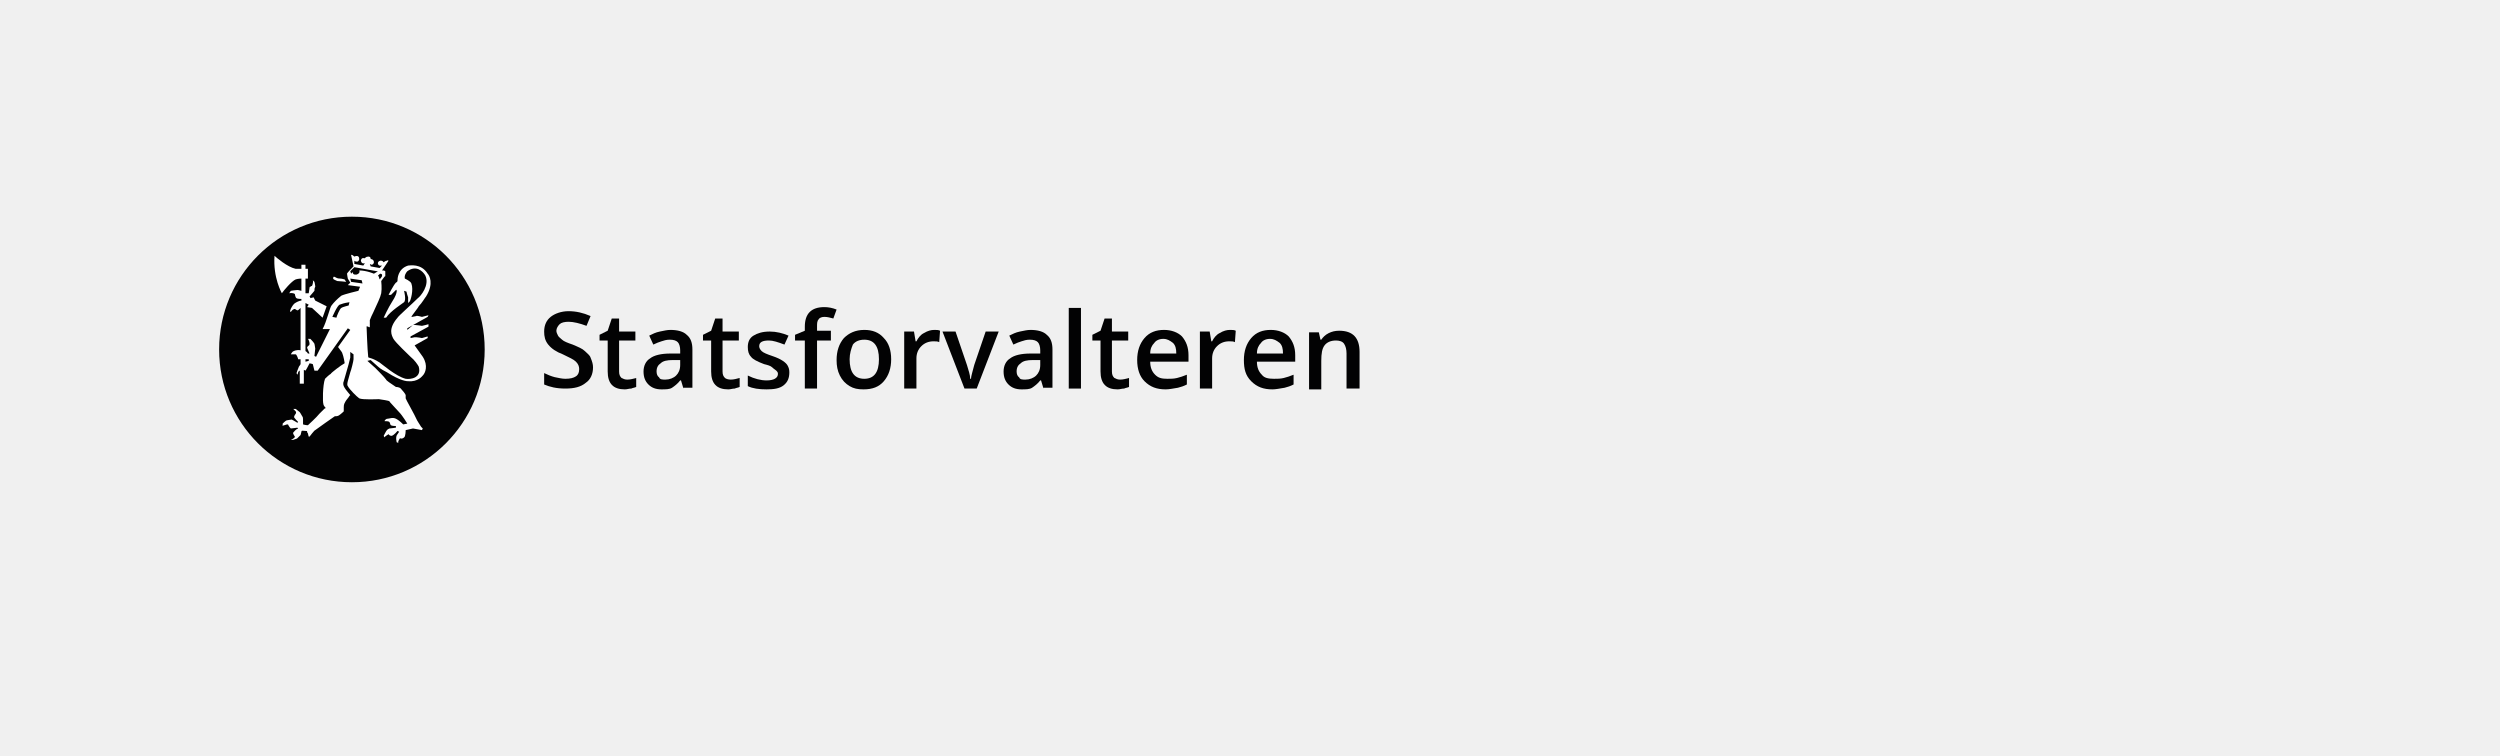
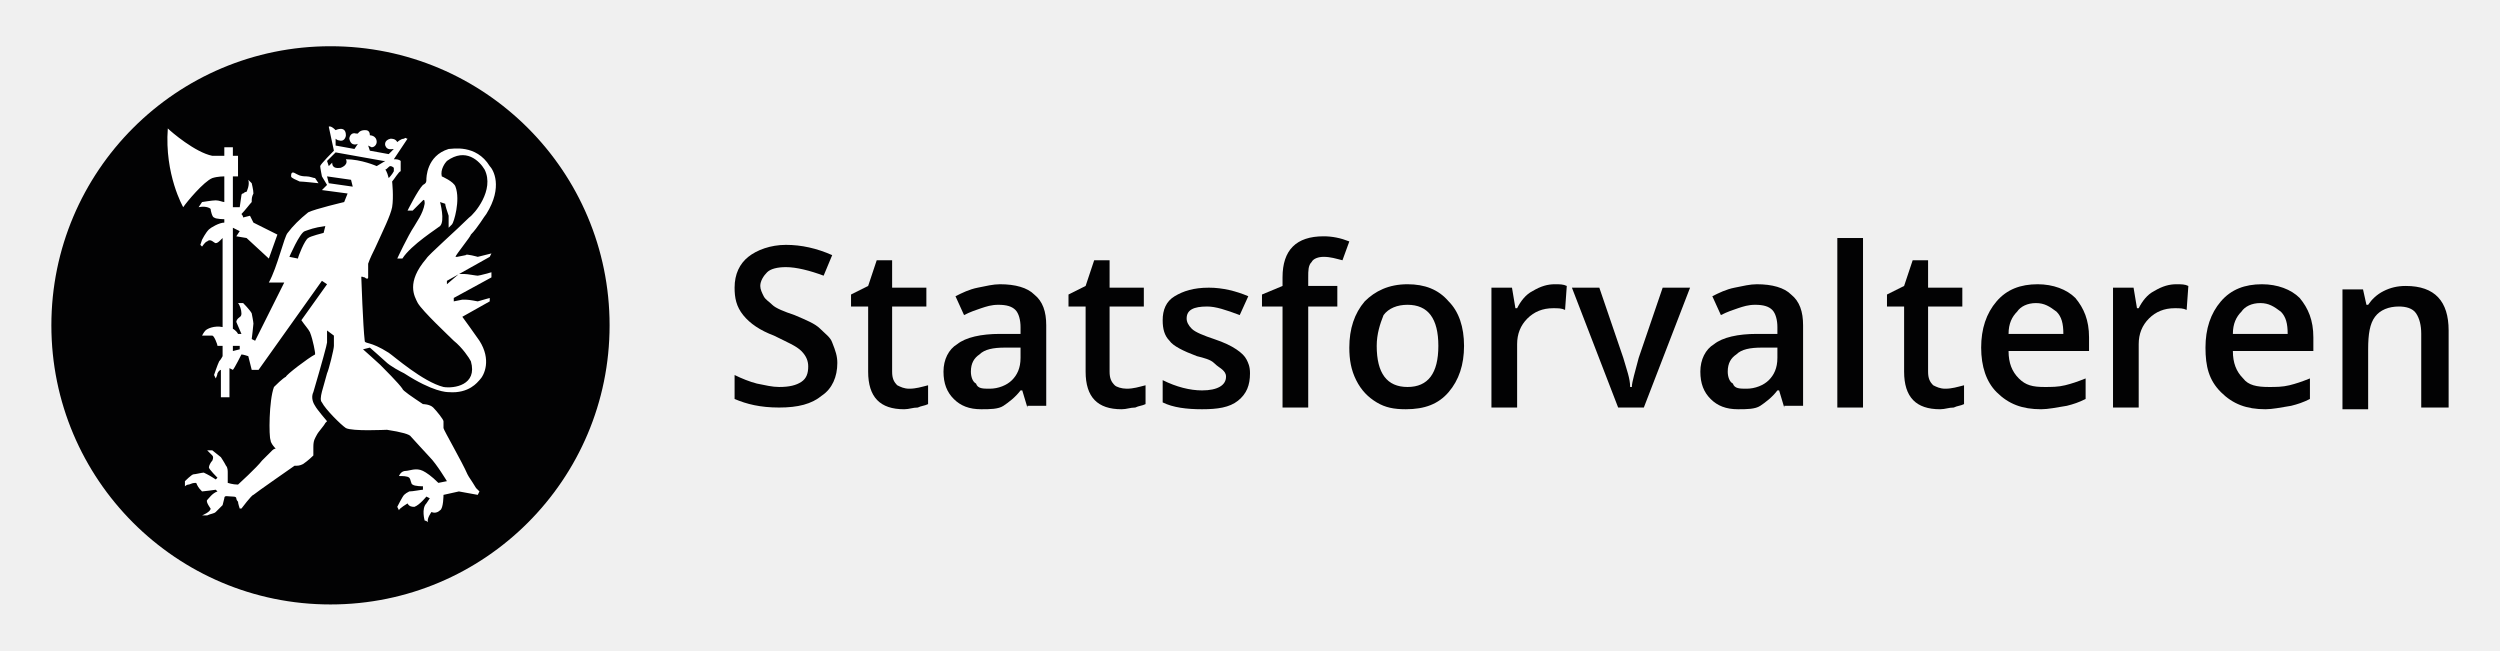
- <svg xmlns="http://www.w3.org/2000/svg" version="1.1" id="_x31_-linje_logo_Troms_og_Finnmark" x="0px" y="0px" viewBox="0 0 306.9 92.7" style="enable-background:new 0 0 306.9 92.7;" xml:space="preserve">
-   <style type="text/css">
- 	.st0{fill:#020203;}
- 	.st1{fill:#FFFFFF;}
- </style>
+ <svg xmlns="http://www.w3.org/2000/svg" id="_x31_-linje_logo_Troms_og_Finnmark" version="1.1" viewBox="0 0 146 38">
+   <defs>
+     <style>
+       .st0 {
+         fill: #fff;
+       }
+ 
+       .st1 {
+         fill: #020203;
+       }
+     </style>
+   </defs>
  <g>
-     <path class="st0" d="M72.8,45.1c0,0.8-0.3,1.5-0.9,1.9c-0.6,0.5-1.4,0.7-2.5,0.7s-1.9-0.2-2.6-0.5v-1.4c0.4,0.2,0.9,0.4,1.3,0.5   c0.5,0.1,0.9,0.2,1.3,0.2c0.6,0,1-0.1,1.3-0.3c0.3-0.2,0.4-0.5,0.4-0.9c0-0.3-0.1-0.6-0.4-0.9s-0.8-0.5-1.6-0.9   c-0.8-0.3-1.4-0.7-1.8-1.2s-0.5-1-0.5-1.6c0-0.8,0.3-1.4,0.8-1.8s1.3-0.7,2.2-0.7c0.9,0,1.8,0.2,2.7,0.6l-0.5,1.2   c-0.8-0.3-1.6-0.5-2.2-0.5c-0.5,0-0.9,0.1-1.1,0.3s-0.4,0.5-0.4,0.8c0,0.2,0.1,0.4,0.2,0.6c0.1,0.2,0.3,0.3,0.5,0.5   s0.7,0.4,1.3,0.6c0.7,0.3,1.2,0.5,1.5,0.8s0.6,0.5,0.7,0.8C72.7,44.4,72.8,44.7,72.8,45.1z" />
-     <path class="st0" d="M77,46.6c0.4,0,0.7-0.1,1.1-0.2v1.1c-0.2,0.1-0.4,0.1-0.6,0.2c-0.3,0-0.5,0.1-0.8,0.1c-1.4,0-2.1-0.7-2.1-2.2   v-3.8h-1v-0.7l1-0.5l0.5-1.5H76v1.6h2v1.1h-2v3.8c0,0.4,0.1,0.6,0.3,0.8C76.5,46.5,76.7,46.6,77,46.6z" />
-     <path class="st0" d="M83.9,47.7l-0.3-1h-0.1c-0.3,0.4-0.7,0.7-1,0.9s-0.8,0.2-1.3,0.2c-0.7,0-1.2-0.2-1.6-0.6   c-0.4-0.4-0.6-0.9-0.6-1.6c0-0.7,0.3-1.3,0.8-1.6c0.5-0.4,1.4-0.6,2.5-0.6l1.2,0V43c0-0.4-0.1-0.8-0.3-1c-0.2-0.2-0.5-0.3-1-0.3   c-0.4,0-0.7,0.1-1,0.2c-0.3,0.1-0.6,0.2-1,0.4l-0.5-1.1c0.4-0.2,0.8-0.4,1.3-0.5s0.9-0.2,1.3-0.2c0.9,0,1.6,0.2,2,0.6   c0.5,0.4,0.7,1,0.7,1.8v4.7H83.9z M81.7,46.6c0.5,0,1-0.2,1.3-0.5c0.3-0.3,0.5-0.7,0.5-1.3v-0.6l-0.9,0c-0.7,0-1.2,0.1-1.5,0.4   c-0.3,0.2-0.5,0.5-0.5,1c0,0.3,0.1,0.6,0.3,0.7C81,46.6,81.3,46.6,81.7,46.6z" />
-     <path class="st0" d="M89.7,46.6c0.4,0,0.7-0.1,1.1-0.2v1.1c-0.2,0.1-0.4,0.1-0.6,0.2c-0.3,0-0.5,0.1-0.8,0.1   c-1.4,0-2.1-0.7-2.1-2.2v-3.8h-1v-0.7l1-0.5l0.5-1.5h0.9v1.6h2v1.1h-2v3.8c0,0.4,0.1,0.6,0.3,0.8C89.1,46.5,89.4,46.6,89.7,46.6z" />
-     <path class="st0" d="M96.9,45.7c0,0.7-0.2,1.2-0.7,1.6s-1.2,0.5-2.1,0.5c-0.9,0-1.7-0.1-2.3-0.4v-1.3c0.8,0.4,1.6,0.6,2.3,0.6   c0.9,0,1.4-0.3,1.4-0.8c0-0.2-0.1-0.3-0.2-0.4c-0.1-0.1-0.3-0.2-0.5-0.4s-0.6-0.3-1-0.4c-0.8-0.3-1.4-0.6-1.6-0.9   c-0.3-0.3-0.4-0.7-0.4-1.2c0-0.6,0.2-1.1,0.7-1.4c0.5-0.3,1.1-0.5,2-0.5c0.8,0,1.6,0.2,2.3,0.5l-0.5,1.1c-0.8-0.3-1.4-0.5-1.9-0.5   c-0.8,0-1.2,0.2-1.2,0.7c0,0.2,0.1,0.4,0.3,0.6c0.2,0.2,0.7,0.4,1.3,0.6c0.6,0.2,1,0.4,1.3,0.6s0.5,0.4,0.6,0.6   S96.9,45.3,96.9,45.7z" />
-     <path class="st0" d="M102,41.8h-1.7v5.9h-1.5v-5.9h-1.2v-0.7l1.2-0.5v-0.5c0-0.8,0.2-1.4,0.6-1.8c0.4-0.4,1-0.6,1.8-0.6   c0.5,0,1,0.1,1.5,0.3l-0.4,1.1c-0.4-0.1-0.7-0.2-1.1-0.2c-0.3,0-0.6,0.1-0.7,0.3c-0.2,0.2-0.2,0.5-0.2,0.9v0.5h1.7V41.8z" />
-     <path class="st0" d="M109.4,44.1c0,1.1-0.3,2-0.9,2.7s-1.4,1-2.5,1c-0.7,0-1.2-0.1-1.7-0.4s-0.9-0.7-1.2-1.3   c-0.3-0.6-0.4-1.2-0.4-1.9c0-1.1,0.3-2,0.9-2.7c0.6-0.6,1.4-1,2.5-1c1,0,1.8,0.3,2.4,1C109.1,42.1,109.4,43,109.4,44.1z    M104.3,44.1c0,1.6,0.6,2.4,1.8,2.4c1.2,0,1.8-0.8,1.8-2.4c0-1.6-0.6-2.4-1.8-2.4c-0.6,0-1.1,0.2-1.4,0.6   C104.5,42.8,104.3,43.4,104.3,44.1z" />
-     <path class="st0" d="M114.7,40.5c0.3,0,0.5,0,0.7,0.1l-0.1,1.4c-0.2-0.1-0.4-0.1-0.7-0.1c-0.6,0-1.1,0.2-1.5,0.6   c-0.4,0.4-0.6,0.9-0.6,1.5v3.7h-1.5v-7h1.2l0.2,1.2h0.1c0.2-0.4,0.5-0.8,0.9-1C113.9,40.6,114.3,40.5,114.7,40.5z" />
-     <path class="st0" d="M118.4,47.7l-2.7-7h1.6l1.4,4.1c0.2,0.7,0.4,1.2,0.4,1.7h0.1c0-0.3,0.2-0.9,0.4-1.7l1.4-4.1h1.6l-2.7,7H118.4z   " />
-     <path class="st0" d="M128.1,47.7l-0.3-1h-0.1c-0.3,0.4-0.7,0.7-1,0.9s-0.8,0.2-1.3,0.2c-0.7,0-1.2-0.2-1.6-0.6   c-0.4-0.4-0.6-0.9-0.6-1.6c0-0.7,0.3-1.3,0.8-1.6c0.5-0.4,1.4-0.6,2.5-0.6l1.2,0V43c0-0.4-0.1-0.8-0.3-1c-0.2-0.2-0.5-0.3-1-0.3   c-0.4,0-0.7,0.1-1,0.2c-0.3,0.1-0.6,0.2-1,0.4l-0.5-1.1c0.4-0.2,0.8-0.4,1.3-0.5s0.9-0.2,1.3-0.2c0.9,0,1.6,0.2,2,0.6   c0.5,0.4,0.7,1,0.7,1.8v4.7H128.1z M125.9,46.6c0.5,0,1-0.2,1.3-0.5c0.3-0.3,0.5-0.7,0.5-1.3v-0.6l-0.9,0c-0.7,0-1.2,0.1-1.5,0.4   c-0.3,0.2-0.5,0.5-0.5,1c0,0.3,0.1,0.6,0.3,0.7C125.2,46.6,125.5,46.6,125.9,46.6z" />
-     <path class="st0" d="M132.7,47.7h-1.5v-9.9h1.5V47.7z" />
-     <path class="st0" d="M137.5,46.6c0.4,0,0.7-0.1,1.1-0.2v1.1c-0.2,0.1-0.4,0.1-0.6,0.2c-0.3,0-0.5,0.1-0.8,0.1   c-1.4,0-2.1-0.7-2.1-2.2v-3.8h-1v-0.7l1-0.5l0.5-1.5h0.9v1.6h2v1.1h-2v3.8c0,0.4,0.1,0.6,0.3,0.8C137,46.5,137.2,46.6,137.5,46.6z" />
-     <path class="st0" d="M143.1,47.8c-1.1,0-1.9-0.3-2.6-1c-0.6-0.6-0.9-1.5-0.9-2.6c0-1.1,0.3-2,0.9-2.7c0.6-0.7,1.4-1,2.4-1   c0.9,0,1.7,0.3,2.2,0.8c0.5,0.6,0.8,1.3,0.8,2.3v0.8h-4.7c0,0.7,0.2,1.2,0.6,1.6s0.8,0.5,1.5,0.5c0.4,0,0.8,0,1.2-0.1   c0.4-0.1,0.7-0.2,1.2-0.4v1.2c-0.4,0.2-0.7,0.3-1.1,0.4C144,47.7,143.5,47.8,143.1,47.8z M142.8,41.6c-0.5,0-0.9,0.2-1.1,0.5   c-0.3,0.3-0.5,0.7-0.5,1.3h3.2c0-0.6-0.1-1-0.4-1.3C143.6,41.8,143.3,41.6,142.8,41.6z" />
-     <path class="st0" d="M151,40.5c0.3,0,0.5,0,0.7,0.1l-0.1,1.4c-0.2-0.1-0.4-0.1-0.7-0.1c-0.6,0-1.1,0.2-1.5,0.6   c-0.4,0.4-0.6,0.9-0.6,1.5v3.7h-1.5v-7h1.2l0.2,1.2h0.1c0.2-0.4,0.5-0.8,0.9-1C150.2,40.6,150.6,40.5,151,40.5z" />
-     <path class="st0" d="M156.2,47.8c-1.1,0-1.9-0.3-2.6-1s-0.9-1.5-0.9-2.6c0-1.1,0.3-2,0.9-2.7c0.6-0.7,1.4-1,2.4-1   c0.9,0,1.7,0.3,2.2,0.8c0.5,0.6,0.8,1.3,0.8,2.3v0.8h-4.7c0,0.7,0.2,1.2,0.6,1.6c0.3,0.4,0.8,0.5,1.5,0.5c0.4,0,0.8,0,1.2-0.1   s0.7-0.2,1.2-0.4v1.2c-0.4,0.2-0.7,0.3-1.1,0.4C157.1,47.7,156.6,47.8,156.2,47.8z M155.9,41.6c-0.5,0-0.9,0.2-1.1,0.5   c-0.3,0.3-0.5,0.7-0.5,1.3h3.2c0-0.6-0.1-1-0.4-1.3C156.7,41.8,156.4,41.6,155.9,41.6z" />
-     <path class="st0" d="M166.8,47.7h-1.5v-4.3c0-0.5-0.1-0.9-0.3-1.2c-0.2-0.3-0.6-0.4-1-0.4c-0.6,0-1.1,0.2-1.4,0.6s-0.4,1-0.4,1.9   v3.5h-1.5v-7h1.2l0.2,0.9h0.1c0.2-0.3,0.5-0.6,0.9-0.8c0.4-0.2,0.8-0.3,1.3-0.3c1.7,0,2.5,0.9,2.5,2.6V47.7z" />
+     <path class="st1" d="M48.9,21.2c0,.8-.3,1.5-.9,1.9-.6.5-1.4.7-2.5.7s-1.9-.2-2.6-.5v-1.4c.4.2.9.4,1.3.5.5.1.9.2,1.3.2.6,0,1-.1,1.3-.3s.4-.5.4-.9c0-.3-.1-.6-.4-.9s-.8-.5-1.6-.9c-.8-.3-1.4-.7-1.8-1.2s-.5-1-.5-1.6c0-.8.3-1.4.8-1.8s1.3-.7,2.2-.7,1.8.2,2.7.6l-.5,1.2c-.8-.3-1.6-.5-2.2-.5-.5,0-.9.1-1.1.3s-.4.5-.4.8c0,.2.1.4.2.6.1.2.3.3.5.5s.7.4,1.3.6c.7.3,1.2.5,1.5.8s.6.5.7.8c.2.5.3.8.3,1.2Z" />
+     <path class="st1" d="M53.1,22.7c.4,0,.7-.1,1.1-.2v1.1c-.2.1-.4.1-.6.2-.3,0-.5.1-.8.1-1.4,0-2.1-.7-2.1-2.2v-3.8h-1v-.7l1-.5.5-1.5h.9v1.6h2v1.1h-2v3.8c0,.4.1.6.3.8.2.1.4.2.7.2Z" />
+     <path class="st1" d="M60,23.8l-.3-1h-.1c-.3.4-.7.7-1,.9s-.8.2-1.3.2c-.7,0-1.2-.2-1.6-.6-.4-.4-.6-.9-.6-1.6s.3-1.3.8-1.6c.5-.4,1.4-.6,2.5-.6h1.2v-.4c0-.4-.1-.8-.3-1-.2-.2-.5-.3-1-.3-.4,0-.7.1-1,.2-.3.1-.6.2-1,.4l-.5-1.1c.4-.2.8-.4,1.3-.5s.9-.2,1.3-.2c.9,0,1.6.2,2,.6.5.4.7,1,.7,1.8v4.7h-1.1v.1ZM57.8,22.7c.5,0,1-.2,1.3-.5s.5-.7.5-1.3v-.6h-.9c-.7,0-1.2.1-1.5.4-.3.2-.5.5-.5,1,0,.3.1.6.3.7.1.3.4.3.8.3Z" />
+     <path class="st1" d="M65.8,22.7c.4,0,.7-.1,1.1-.2v1.1c-.2.1-.4.1-.6.2-.3,0-.5.1-.8.1-1.4,0-2.1-.7-2.1-2.2v-3.8h-1v-.7l1-.5.5-1.5h.9v1.6h2v1.1h-2v3.8c0,.4.1.6.3.8.1.1.4.2.7.2Z" />
+     <path class="st1" d="M73,21.8c0,.7-.2,1.2-.7,1.6s-1.2.5-2.1.5-1.7-.1-2.3-.4v-1.3c.8.4,1.6.6,2.3.6.9,0,1.4-.3,1.4-.8,0-.2-.1-.3-.2-.4-.1-.1-.3-.2-.5-.4s-.6-.3-1-.4c-.8-.3-1.4-.6-1.6-.9-.3-.3-.4-.7-.4-1.2,0-.6.2-1.1.7-1.4.5-.3,1.1-.5,2-.5.8,0,1.6.2,2.3.5l-.5,1.1c-.8-.3-1.4-.5-1.9-.5-.8,0-1.2.2-1.2.7,0,.2.1.4.3.6.2.2.7.4,1.3.6.6.2,1,.4,1.3.6s.5.4.6.6.2.4.2.8Z" />
+     <path class="st1" d="M78.1,17.9h-1.7v5.9h-1.5v-5.9h-1.2v-.7l1.2-.5v-.5c0-.8.2-1.4.6-1.8.4-.4,1-.6,1.8-.6.5,0,1,.1,1.5.3l-.4,1.1c-.4-.1-.7-.2-1.1-.2-.3,0-.6.1-.7.3-.2.2-.2.5-.2.9v.5h1.7s0,1.2,0,1.2Z" />
+     <path class="st1" d="M85.5,20.2c0,1.1-.3,2-.9,2.7s-1.4,1-2.5,1c-.7,0-1.2-.1-1.7-.4s-.9-.7-1.2-1.3c-.3-.6-.4-1.2-.4-1.9,0-1.1.3-2,.9-2.7.6-.6,1.4-1,2.5-1,1,0,1.8.3,2.4,1,.6.6.9,1.5.9,2.6ZM80.4,20.2c0,1.6.6,2.4,1.8,2.4s1.8-.8,1.8-2.4-.6-2.4-1.8-2.4c-.6,0-1.1.2-1.4.6-.2.5-.4,1.1-.4,1.8Z" />
+     <path class="st1" d="M90.8,16.6c.3,0,.5,0,.7.1l-.1,1.4c-.2-.1-.4-.1-.7-.1-.6,0-1.1.2-1.5.6-.4.4-.6.9-.6,1.5v3.7h-1.5v-7h1.2l.2,1.2h.1c.2-.4.5-.8.9-1,.5-.3.9-.4,1.3-.4Z" />
+     <path class="st1" d="M94.5,23.8l-2.7-7h1.6l1.4,4.1c.2.7.4,1.2.4,1.7h.1c0-.3.2-.9.4-1.7l1.4-4.1h1.6l-2.7,7h-1.5Z" />
+     <path class="st1" d="M104.2,23.8l-.3-1h-.1c-.3.4-.7.7-1,.9s-.8.2-1.3.2c-.7,0-1.2-.2-1.6-.6-.4-.4-.6-.9-.6-1.6s.3-1.3.8-1.6c.5-.4,1.4-.6,2.5-.6h1.2v-.4c0-.4-.1-.8-.3-1-.2-.2-.5-.3-1-.3-.4,0-.7.1-1,.2-.3.1-.6.2-1,.4l-.5-1.1c.4-.2.8-.4,1.3-.5s.9-.2,1.3-.2c.9,0,1.6.2,2,.6.5.4.7,1,.7,1.8v4.7h-1.1v.1ZM102,22.7c.5,0,1-.2,1.3-.5s.5-.7.5-1.3v-.6h-.9c-.7,0-1.2.1-1.5.4-.3.2-.5.5-.5,1,0,.3.1.6.3.7.1.3.4.3.8.3Z" />
+     <path class="st1" d="M108.8,23.8h-1.5v-9.9h1.5v9.9Z" />
+     <path class="st1" d="M113.6,22.7c.4,0,.7-.1,1.1-.2v1.1c-.2.1-.4.1-.6.2-.3,0-.5.1-.8.1-1.4,0-2.1-.7-2.1-2.2v-3.8h-1v-.7l1-.5.5-1.5h.9v1.6h2v1.1h-2v3.8c0,.4.1.6.3.8.2.1.4.2.7.2Z" />
+     <path class="st1" d="M119.2,23.9c-1.1,0-1.9-.3-2.6-1-.6-.6-.9-1.5-.9-2.6s.3-2,.9-2.7c.6-.7,1.4-1,2.4-1,.9,0,1.7.3,2.2.8.5.6.8,1.3.8,2.3v.8h-4.7c0,.7.2,1.2.6,1.6s.8.5,1.5.5c.4,0,.8,0,1.2-.1s.7-.2,1.2-.4v1.2c-.4.2-.7.3-1.1.4-.6.1-1.1.2-1.5.2ZM118.9,17.7c-.5,0-.9.2-1.1.5-.3.3-.5.7-.5,1.3h3.2c0-.6-.1-1-.4-1.3-.4-.3-.7-.5-1.2-.5Z" />
+     <path class="st1" d="M127.1,16.6c.3,0,.5,0,.7.1l-.1,1.4c-.2-.1-.4-.1-.7-.1-.6,0-1.1.2-1.5.6-.4.4-.6.9-.6,1.5v3.7h-1.5v-7h1.2l.2,1.2h.1c.2-.4.5-.8.9-1,.5-.3.9-.4,1.3-.4Z" />
+     <path class="st1" d="M132.3,23.9c-1.1,0-1.9-.3-2.6-1s-.9-1.5-.9-2.6.3-2,.9-2.7c.6-.7,1.4-1,2.4-1,.9,0,1.7.3,2.2.8.5.6.8,1.3.8,2.3v.8h-4.7c0,.7.2,1.2.6,1.6.3.4.8.5,1.5.5.4,0,.8,0,1.2-.1s.7-.2,1.2-.4v1.2c-.4.2-.7.3-1.1.4-.6.1-1.1.2-1.5.2ZM132,17.7c-.5,0-.9.2-1.1.5-.3.3-.5.7-.5,1.3h3.2c0-.6-.1-1-.4-1.3-.4-.3-.7-.5-1.2-.5Z" />
+     <path class="st1" d="M142.9,23.8h-1.5v-4.3c0-.5-.1-.9-.3-1.2s-.6-.4-1-.4c-.6,0-1.1.2-1.4.6s-.4,1-.4,1.9v3.5h-1.5v-7h1.2l.2.9h.1c.2-.3.5-.6.9-.8s.8-.3,1.3-.3c1.7,0,2.5.9,2.5,2.6v4.5h-.1Z" />
  </g>
-   <circle class="st0" cx="43.2" cy="42.9" r="16.3" />
-   <g id="XMLID_226_">
-     <path id="XMLID_227_" class="st1" d="M42.5,34.6c0,0-0.9-0.1-1.1-0.1c-0.2-0.1-0.5-0.2-0.5-0.3c0-0.1,0-0.3,0.2-0.2   c0.2,0.1,0.3,0.2,0.7,0.2c0.2,0,0.4,0.1,0.5,0.1L42.5,34.6z M34.6,36c0.2-0.3,1.2-1.5,1.7-1.7c0.3-0.1,0.7-0.1,0.7-0.1v1.5   c-0.1,0-0.3-0.1-0.5-0.1c-0.2,0-0.8,0.1-0.8,0.1L35.5,36c0.5-0.1,0.7,0.1,0.7,0.1c0,0.1,0.1,0.5,0.2,0.5c0.1,0.1,0.6,0.1,0.6,0.1   l0,0.2c-0.3,0-0.8,0.3-0.9,0.4c-0.2,0.2-0.4,0.6-0.4,0.6l-0.1,0.3l0.1,0.1c0,0,0.2-0.3,0.3-0.3c0.2-0.2,0.4,0.1,0.5,0.1   c0.1,0,0.2-0.1,0.3-0.2c0.1-0.1,0.1-0.1,0.1-0.1V43c-0.5-0.1-0.9,0.1-1,0.2c-0.1,0.1-0.2,0.3-0.2,0.3c0.1,0,0.5,0,0.6,0   c0.1,0,0.3,0.5,0.3,0.6c0.1,0,0.3,0,0.3,0s0,0.6,0,0.6s-0.1,0.2-0.2,0.3c-0.1,0.2-0.3,0.8-0.3,0.8l0.1,0.2c0,0,0.1-0.2,0.1-0.3   c0.1-0.2,0.2-0.2,0.2-0.2v1.6h0.5v-1.7c0,0,0.2,0.1,0.2,0.1c0.1-0.1,0.5-0.9,0.5-0.9c0.1,0,0.4,0.1,0.4,0.1l0.2,0.8H39l3.7-5.2   l0.3,0.2l-1.5,2.1c0.2,0.3,0.4,0.5,0.5,0.7c0.2,0.5,0.3,1.2,0.3,1.2c0,0.1,0,0.1,0,0.1c-0.4,0.2-1.7,1.2-1.7,1.3   c-0.2,0.1-0.6,0.5-0.7,0.6c-0.3,0.8-0.3,2.9-0.2,3.1c0,0.2,0.3,0.5,0.3,0.5s-0.1,0-0.2,0.1c-0.1,0.1-0.6,0.6-0.6,0.6   c-0.3,0.4-1.4,1.4-1.4,1.4c-0.3,0-0.6-0.1-0.6-0.1c0,0,0-0.5,0-0.6c0-0.1,0-0.3-0.1-0.4c-0.1-0.2-0.3-0.5-0.3-0.5   c0,0-0.5-0.4-0.5-0.4l-0.3,0c0,0,0.2,0.2,0.3,0.3c0.1,0.1,0,0.3,0,0.3c-0.1,0.1-0.2,0.3-0.2,0.4c0,0.1,0.5,0.6,0.5,0.6   s-0.1,0.1-0.1,0.1c0,0-0.3-0.2-0.5-0.3c-0.2-0.1-0.2-0.1-0.2-0.1c-0.1,0-0.5,0.1-0.6,0.1c-0.1,0-0.5,0.4-0.5,0.4l0,0.3   c0,0,0.1-0.1,0.2-0.1c0.1,0,0.2-0.1,0.4-0.1c0.1,0,0.1,0.1,0.1,0.1c0.1,0.2,0.2,0.3,0.3,0.4c0.1,0,0.8-0.1,0.8-0.1l0.1,0.1   c-0.3,0.1-0.5,0.4-0.6,0.5c-0.1,0.1,0.2,0.5,0.2,0.5s0,0,0,0c0,0.2-0.5,0.4-0.5,0.4c0,0,0.2,0,0.2,0s0.1,0,0.1,0   c0.2-0.1,0.4-0.1,0.5-0.2c0.2-0.2,0.4-0.4,0.4-0.4s0.1-0.4,0.1-0.4c0-0.2,0.2-0.1,0.5-0.1c0.2,0,0.2,0,0.2,0.1c0,0,0,0.1,0.1,0.2   c0,0.1,0.1,0.4,0.1,0.4l0.1,0c0,0,0.6-0.8,0.7-0.8c0.1-0.1,2.4-1.7,2.4-1.7c0.2,0,0.3,0,0.5-0.1c0.3-0.2,0.6-0.5,0.6-0.5   s0-0.4,0-0.5c0-0.4,0.1-0.5,0.2-0.7c0.1-0.2,0.4-0.5,0.5-0.7c0,0,0.1-0.1,0.1-0.1s-0.6-0.7-0.7-0.9c-0.2-0.3-0.2-0.6-0.1-0.8   c0.5-1.7,0.8-2.8,0.8-2.9c0-0.1,0-0.7,0-0.7l0.4,0.3c0,0,0,0.3,0,0.6c0,0.2-0.3,1.4-0.4,1.6c-0.2,0.8-0.5,1.5-0.3,1.7   c0.2,0.4,1.1,1.3,1.4,1.5c0.4,0.2,2.3,0.1,2.4,0.1c1.3,0.2,1.3,0.2,1.4,0.4c0.1,0.1,0.9,1,1.1,1.2c0.4,0.4,1,1.4,1,1.4l-0.5,0.1   c-0.4-0.4-0.7-0.6-0.9-0.7c-0.4-0.2-0.8,0-1,0c-0.3,0-0.4,0.3-0.4,0.3c0.2,0,0.5,0,0.6,0.1c0.1,0.1,0.1,0.4,0.2,0.4   c0.1,0.1,0.6,0.1,0.6,0.1v0.2c0,0,0,0,0,0c-0.1,0-0.6,0.1-0.8,0.1c-0.2,0.1-0.2,0.1-0.3,0.2c-0.1,0.1-0.4,0.7-0.4,0.7l0.1,0.2   c0-0.1,0.5-0.4,0.5-0.4c0.1,0.2,0.3,0.2,0.4,0.2c0.3-0.1,0.7-0.6,0.7-0.6l0.2,0.1c0,0-0.2,0.3-0.2,0.3c-0.3,0.3-0.1,1-0.1,1   c0.1,0,0.2,0.1,0.2,0.1c-0.1-0.2,0.2-0.6,0.2-0.6c0.2,0.1,0.4,0,0.5-0.1c0.2-0.1,0.2-0.9,0.2-0.9l0.9-0.2l1.1,0.2l0.1-0.2l-0.2-0.2   c-0.3-0.5-0.4-0.6-0.5-0.8c-0.3-0.7-1.4-2.6-1.4-2.7c0,0,0-0.2,0-0.4c0-0.1-0.4-0.6-0.6-0.8c-0.2-0.2-0.6-0.2-0.6-0.2   c-0.6-0.4-1.2-0.8-1.2-0.9c-0.2-0.3-1.1-1.2-1.3-1.4c-0.1-0.1-1-0.9-1-0.9l0.4-0.1c0,0,0.8,0.7,0.9,0.8c0.3,0.3,0.9,0.6,1.1,0.7   c1.7,1.1,2.5,1.1,2.6,1.1c1.2,0.1,1.7-0.6,1.8-0.7c0.3-0.3,0.7-1.2,0-2.3c-0.2-0.3-1-1.4-1-1.4l1.6-0.9l0-0.2l-0.7,0.2   c0,0-0.5-0.1-0.7-0.1c-0.2,0-0.2,0-0.2,0l-0.5,0.1l0-0.2l2.2-1.2l0-0.3c0,0-0.7,0.2-0.8,0.2c-0.1,0-0.6-0.1-0.8-0.1   c-0.2,0-0.3,0-0.3,0L50,40.5l0-0.2l2.5-1.4l0.1-0.2l-0.8,0.2c0,0-0.7-0.2-0.7-0.1c0,0-0.5,0.1-0.5,0.1s-0.1,0-0.1,0   c0-0.1,0.9-1.2,0.9-1.3c0.4-0.4,0.8-1.1,0.9-1.2c1-1.6,0.4-2.6,0.2-2.8c-0.8-1.3-2.2-1-2.4-1c-1.3,0.4-1.3,1.7-1.3,1.8   c0,0.1,0,0.2-0.2,0.3c-0.3,0.3-0.9,1.5-0.9,1.5c0,0,0.2,0,0.3,0c0,0,0.5-0.5,0.6-0.6c0.1-0.1,0.1,0.1,0.1,0.2   c-0.1,0.6-0.5,1.1-0.6,1.3c-0.4,0.6-1,1.9-1,1.9l0.3,0c0.5-0.8,2.1-1.8,2.2-1.9c0.3-0.3,0-1.4,0-1.4l0.3,0.1c0,0.1,0.1,0.4,0.2,0.7   c0,0.2,0,0.7,0,0.7l0.2-0.2c0.1-0.1,0.5-1.4,0.2-2.2c-0.1-0.3-0.8-0.6-0.8-0.6c-0.1-0.4,0.2-0.8,0.3-0.9c1.1-0.8,1.9,0,2.2,0.5   c0.6,1.2-0.6,2.6-0.9,2.8c-0.7,0.7-2.4,2.2-2.5,2.4c-1.2,1.4-0.7,2.2-0.5,2.6c0.3,0.5,1.8,1.9,2.1,2.2c0.5,0.4,0.9,1,1,1.2   c0.4,1.4-1,1.6-1.6,1.5c-1.2-0.3-2.9-1.8-3.2-2c-1.1-0.7-1.4-0.5-1.4-0.7c-0.1-0.8-0.2-3.7-0.2-3.7c0-0.1,0.1,0,0.2,0   c0.1,0.1,0.2,0.1,0.2,0c0-0.1,0-0.7,0-0.8c0.1-0.3,0.3-0.7,0.4-0.9c0.5-1.1,0.9-1.9,1-2.4c0.1-0.6,0-1.5,0-1.5   c0.1-0.1,0.4-0.6,0.5-0.6c0-0.1,0-0.6,0-0.6c-0.1-0.1-0.3-0.1-0.3-0.1c0,0-0.1,0-0.1,0l0,0l0.8-1.2c-0.1,0-0.1-0.1-0.2,0   c-0.2,0-0.4,0.2-0.4,0.2c-0.1-0.2-0.3-0.2-0.4-0.2c-0.4,0.1-0.3,0.4-0.3,0.4c0.1,0.3,0.4,0.2,0.5,0.2c0,0,0,0,0,0l-0.3,0.3   l-1.1-0.2c0,0-0.1-0.3-0.1-0.3c0,0,0-0.1,0,0c0,0,0.2,0.1,0.2,0.1c0.2,0,0.3-0.2,0.3-0.3c0-0.4-0.4-0.4-0.4-0.4   c0-0.3-0.2-0.3-0.3-0.3c-0.3,0-0.4,0.2-0.4,0.2c-0.1,0-0.1,0-0.1,0c-0.3-0.1-0.4,0.2-0.4,0.3c0.1,0.5,0.5,0.3,0.5,0.3l0,0l-0.2,0.3   l-1.1-0.2L43.5,32l0,0c0,0,0.1,0.1,0.2,0.1c0.3,0.1,0.4-0.2,0.4-0.3c0-0.6-0.6-0.3-0.6-0.3c-0.3-0.3-0.4-0.2-0.4-0.2l0.3,1.4   c0,0-0.8,0.8-0.8,0.9c0,0.1,0.1,0.6,0.1,0.6l0.3,0.5L42.7,35l1.5,0.2L44,35.7c0,0-1.7,0.4-2.1,0.6c-0.5,0.4-0.9,0.8-1.2,1.2   c-0.2,0.2-0.6,2-1.1,2.9l0.9,0l-1.7,3.4l-0.2-0.1c0,0,0.1-0.8,0.1-0.9c0-0.1-0.1-0.6-0.1-0.6c-0.1-0.2-0.5-0.6-0.5-0.6l-0.3,0   c0.1,0.1,0.2,0.4,0.2,0.6c0,0.2-0.1,0.2-0.2,0.3c-0.1,0.1-0.1,0.2-0.1,0.2l0.3,0.7l-0.2,0c-0.1-0.2-0.3-0.3-0.3-0.3v-5.9l0.4,0.2   l-0.2,0.3l0.6,0.1l1.3,1.2l0.5-1.4l-1.4-0.7l-0.2-0.4l-0.4,0.1c0-0.1-0.1-0.2-0.1-0.2c0.2-0.2,0.5-0.6,0.6-0.7c0-0.2,0-0.3,0.1-0.5   c0-0.2-0.1-0.6-0.1-0.6c-0.1-0.1-0.3-0.3-0.2-0.2c0.1,0.3-0.1,0.7-0.1,0.7s-0.1,0-0.2,0.1c-0.1,0-0.1,0.1-0.1,0.1l-0.1,0.7L37.5,36   v-1.8h0.3V33h-0.3v-0.5h-0.5V33h-0.7c-1-0.2-2.4-1.4-2.6-1.6C33.5,34.1,34.6,36,34.6,36z M44.4,34.4l0.1,0.4l-1.4-0.2l-0.1-0.4   L44.4,34.4z M43.1,33.6L43,33.3l0.5-0.5l2.8,0.5c0,0,0.1,0,0.1,0c0,0-0.5,0.3-0.5,0.3s-0.9-0.4-1.8-0.4c0,0,0.2,0.3-0.3,0.5   c-0.1,0-0.5,0.1-0.5-0.3L43.1,33.6z M46.4,33.8c0.1,0,0.2-0.2,0.3-0.2c0.1,0,0.2,0.1,0.2,0.1c0,0.1,0,0.2,0,0.2   c-0.1,0.2-0.3,0.4-0.3,0.4C46.5,33.9,46.4,33.8,46.4,33.8C46.3,33.8,46.3,33.8,46.4,33.8z M40.8,38.9c0,0,0.6-1.4,0.9-1.5   c0.3-0.1,0.5-0.2,1.2-0.3l-0.1,0.4c0,0-0.8,0.2-0.9,0.3c-0.2,0.1-0.6,1.1-0.6,1.2L40.8,38.9z M37.5,44.4v-0.3c0,0,0.2,0,0.3,0   c0,0,0.1,0,0.1,0c0,0,0,0.2,0,0.2L37.5,44.4z" />
-   </g>
+   <circle class="st1" cx="19.3" cy="19" r="16.3" />
+   <path class="st0" d="M18.6,10.7s-.9-.1-1.1-.1c-.2-.1-.5-.2-.5-.3s0-.3.2-.2.3.2.7.2c.2,0,.4.1.5.1l.2.3ZM10.7,12.1c.2-.3,1.2-1.5,1.7-1.7.3-.1.7-.1.7-.1v1.5c-.1,0-.3-.1-.5-.1s-.8.1-.8.1l-.2.3c.5-.1.7.1.7.1,0,.1.1.5.2.5.1.1.6.1.6.1v.2c-.3,0-.8.3-.9.4-.2.2-.4.6-.4.6l-.1.3.1.1s.2-.3.3-.3c.2-.2.4.1.5.1s.2-.1.3-.2l.1-.1v5.2c-.5-.1-.9.1-1,.2-.1.1-.2.3-.2.3h.6c.1,0,.3.5.3.6h.3v.6s-.1.2-.2.3c-.1.2-.3.8-.3.8l.1.2s.1-.2.1-.3c.1-.2.2-.2.2-.2v1.6h.5v-1.7l.2.1c.1-.1.5-.9.5-.9.1,0,.4.1.4.1l.2.8h.4l3.7-5.2.3.2-1.5,2.1c.2.3.4.5.5.7.2.5.3,1.2.3,1.2v.1c-.4.2-1.7,1.2-1.7,1.3-.2.1-.6.5-.7.6-.3.8-.3,2.9-.2,3.1,0,.2.3.5.3.5,0,0-.1,0-.2.1l-.6.6c-.3.4-1.4,1.4-1.4,1.4-.3,0-.6-.1-.6-.1v-.6c0-.1,0-.3-.1-.4-.1-.2-.3-.5-.3-.5l-.5-.4h-.3l.3.3c.1.1,0,.3,0,.3-.1.1-.2.3-.2.4s.5.6.5.6l-.1.1s-.3-.2-.5-.3l-.2-.1c-.1,0-.5.1-.6.1s-.5.4-.5.4v.3s.1-.1.2-.1.2-.1.4-.1c.1,0,.1.1.1.1.1.2.2.3.3.4.1,0,.8-.1.8-.1l.1.1c-.3.1-.5.4-.6.5s.2.5.2.5h0c0,.2-.5.4-.5.4h.3c.2-.1.4-.1.5-.2l.4-.4.1-.4c0-.2.2-.1.5-.1q.2,0,.2.1s0,.1.1.2c0,.1.1.4.1.4h.1s.6-.8.7-.8c.1-.1,2.4-1.7,2.4-1.7.2,0,.3,0,.5-.1.3-.2.6-.5.6-.5v-.5c0-.4.1-.5.2-.7.1-.2.4-.5.5-.7l.1-.1s-.6-.7-.7-.9c-.2-.3-.2-.6-.1-.8.5-1.7.8-2.8.8-2.9v-.7l.4.3v.6c0,.2-.3,1.4-.4,1.6-.2.8-.5,1.5-.3,1.7.2.4,1.1,1.3,1.4,1.5.4.2,2.3.1,2.4.1q1.3.2,1.4.4c.1.1.9,1,1.1,1.2.4.4,1,1.4,1,1.4l-.5.1c-.4-.4-.7-.6-.9-.7-.4-.2-.8,0-1,0-.3,0-.4.3-.4.3.2,0,.5,0,.6.1s.1.4.2.4c.1.1.6.1.6.1v.2h0c-.1,0-.6.1-.8.1q-.2.1-.3.2c-.1.1-.4.7-.4.7l.1.2c0-.1.5-.4.5-.4.1.2.3.2.4.2.3-.1.7-.6.7-.6l.2.1-.2.3c-.3.3-.1,1-.1,1,.1,0,.2.1.2.1-.1-.2.2-.6.2-.6.2.1.4,0,.5-.1.2-.1.2-.9.2-.9l.9-.2,1.1.2.1-.2-.2-.2c-.3-.5-.4-.6-.5-.8-.3-.7-1.4-2.6-1.4-2.7v-.4c0-.1-.4-.6-.6-.8-.2-.2-.6-.2-.6-.2-.6-.4-1.2-.8-1.2-.9-.2-.3-1.1-1.2-1.3-1.4-.1-.1-1-.9-1-.9l.4-.1s.8.7.9.8c.3.3.9.6,1.1.7,1.7,1.1,2.5,1.1,2.6,1.1,1.2.1,1.7-.6,1.8-.7.3-.3.7-1.2,0-2.3-.2-.3-1-1.4-1-1.4l1.6-.9v-.2l-.7.2s-.5-.1-.7-.1h-.2l-.5.1v-.2l2.2-1.2v-.3s-.7.2-.8.2-.6-.1-.8-.1h-.3l-.7.6v-.2l2.5-1.4.1-.2-.8.2s-.7-.2-.7-.1l-.5.1h-.1c0-.1.9-1.2.9-1.3.4-.4.8-1.1.9-1.2,1-1.6.4-2.6.2-2.8-.8-1.3-2.2-1-2.4-1-1.3.4-1.3,1.7-1.3,1.8s0,.2-.2.3c-.3.3-.9,1.5-.9,1.5h.3l.6-.6c.1-.1.1.1.1.2-.1.6-.5,1.1-.6,1.3-.4.6-1,1.9-1,1.9h.3c.5-.8,2.1-1.8,2.2-1.9.3-.3,0-1.4,0-1.4l.3.1c0,.1.1.4.2.7v.7l.2-.2c.1-.1.5-1.4.2-2.2-.1-.3-.8-.6-.8-.6-.1-.4.2-.8.3-.9,1.1-.8,1.9,0,2.2.5.6,1.2-.6,2.6-.9,2.8-.7.7-2.4,2.2-2.5,2.4-1.2,1.4-.7,2.2-.5,2.6.3.5,1.8,1.9,2.1,2.2.5.4.9,1,1,1.2.4,1.4-1,1.6-1.6,1.5-1.2-.3-2.9-1.8-3.2-2-1.1-.7-1.4-.5-1.4-.7-.1-.8-.2-3.7-.2-3.7,0-.1.1,0,.2,0,.1.1.2.1.2,0v-.8c.1-.3.3-.7.4-.9.5-1.1.9-1.9,1-2.4.1-.6,0-1.5,0-1.5.1-.1.4-.6.5-.6v-.6c-.1-.1-.3-.1-.3-.1h-.1l.8-1.2c-.1,0-.1-.1-.2,0-.2,0-.4.2-.4.2-.1-.2-.3-.2-.4-.2-.4.1-.3.4-.3.4.1.3.4.2.5.2h0l-.3.3-1.1-.2-.1-.3s0-.1,0,0l.2.1c.2,0,.3-.2.3-.3,0-.4-.4-.4-.4-.4,0-.3-.2-.3-.3-.3-.3,0-.4.2-.4.2h-.1c-.3-.1-.4.2-.4.3.1.5.5.3.5.3h0l-.2.3-1.1-.2v-.4h0s.1.1.2.1c.3.1.4-.2.4-.3,0-.6-.6-.3-.6-.3-.3-.3-.4-.2-.4-.2l.3,1.4s-.8.8-.8.9.1.6.1.6l.3.5-.3.3,1.5.2-.2.5s-1.7.4-2.1.6c-.5.4-.9.8-1.2,1.2-.2.2-.6,2-1.1,2.9h.9l-1.7,3.4-.2-.1s.1-.8.1-.9-.1-.6-.1-.6c-.1-.2-.5-.6-.5-.6h-.3c.1.1.2.4.2.6s-.1.2-.2.3c-.1.1-.1.2-.1.2l.3.7h-.2c-.1-.2-.3-.3-.3-.3v-5.9l.4.2-.2.3.6.1,1.3,1.2.5-1.4-1.4-.7-.2-.4-.4.1c0-.1-.1-.2-.1-.2.2-.2.5-.6.6-.7,0-.2,0-.3.1-.5,0-.2-.1-.6-.1-.6-.1-.1-.3-.3-.2-.2.1.3-.1.7-.1.7,0,0-.1,0-.2.1-.1,0-.1.1-.1.1l-.1.7h-.4s0-1.8,0-1.8h.3v-1.2h-.3v-.5h-.5v.5h-.7c-1-.2-2.4-1.4-2.6-1.6-.2,2.7.9,4.6.9,4.6ZM20.5,10.5l.1.4-1.4-.2-.1-.4,1.4.2ZM19.2,9.7l-.1-.3.5-.5,2.8.5h.1l-.5.3s-.9-.4-1.8-.4c0,0,.2.3-.3.5-.1,0-.5.1-.5-.3l-.2.2ZM22.5,9.9c.1,0,.2-.2.3-.2s.2.1.2.1v.2c-.1.2-.3.4-.3.4-.1-.4-.2-.5-.2-.5q-.1,0,0,0ZM16.9,15s.6-1.4.9-1.5c.3-.1.5-.2,1.2-.3l-.1.4s-.8.2-.9.3c-.2.1-.6,1.1-.6,1.2l-.5-.1ZM13.6,20.5v-.3h.4v.2l-.4.1Z" />
</svg>
